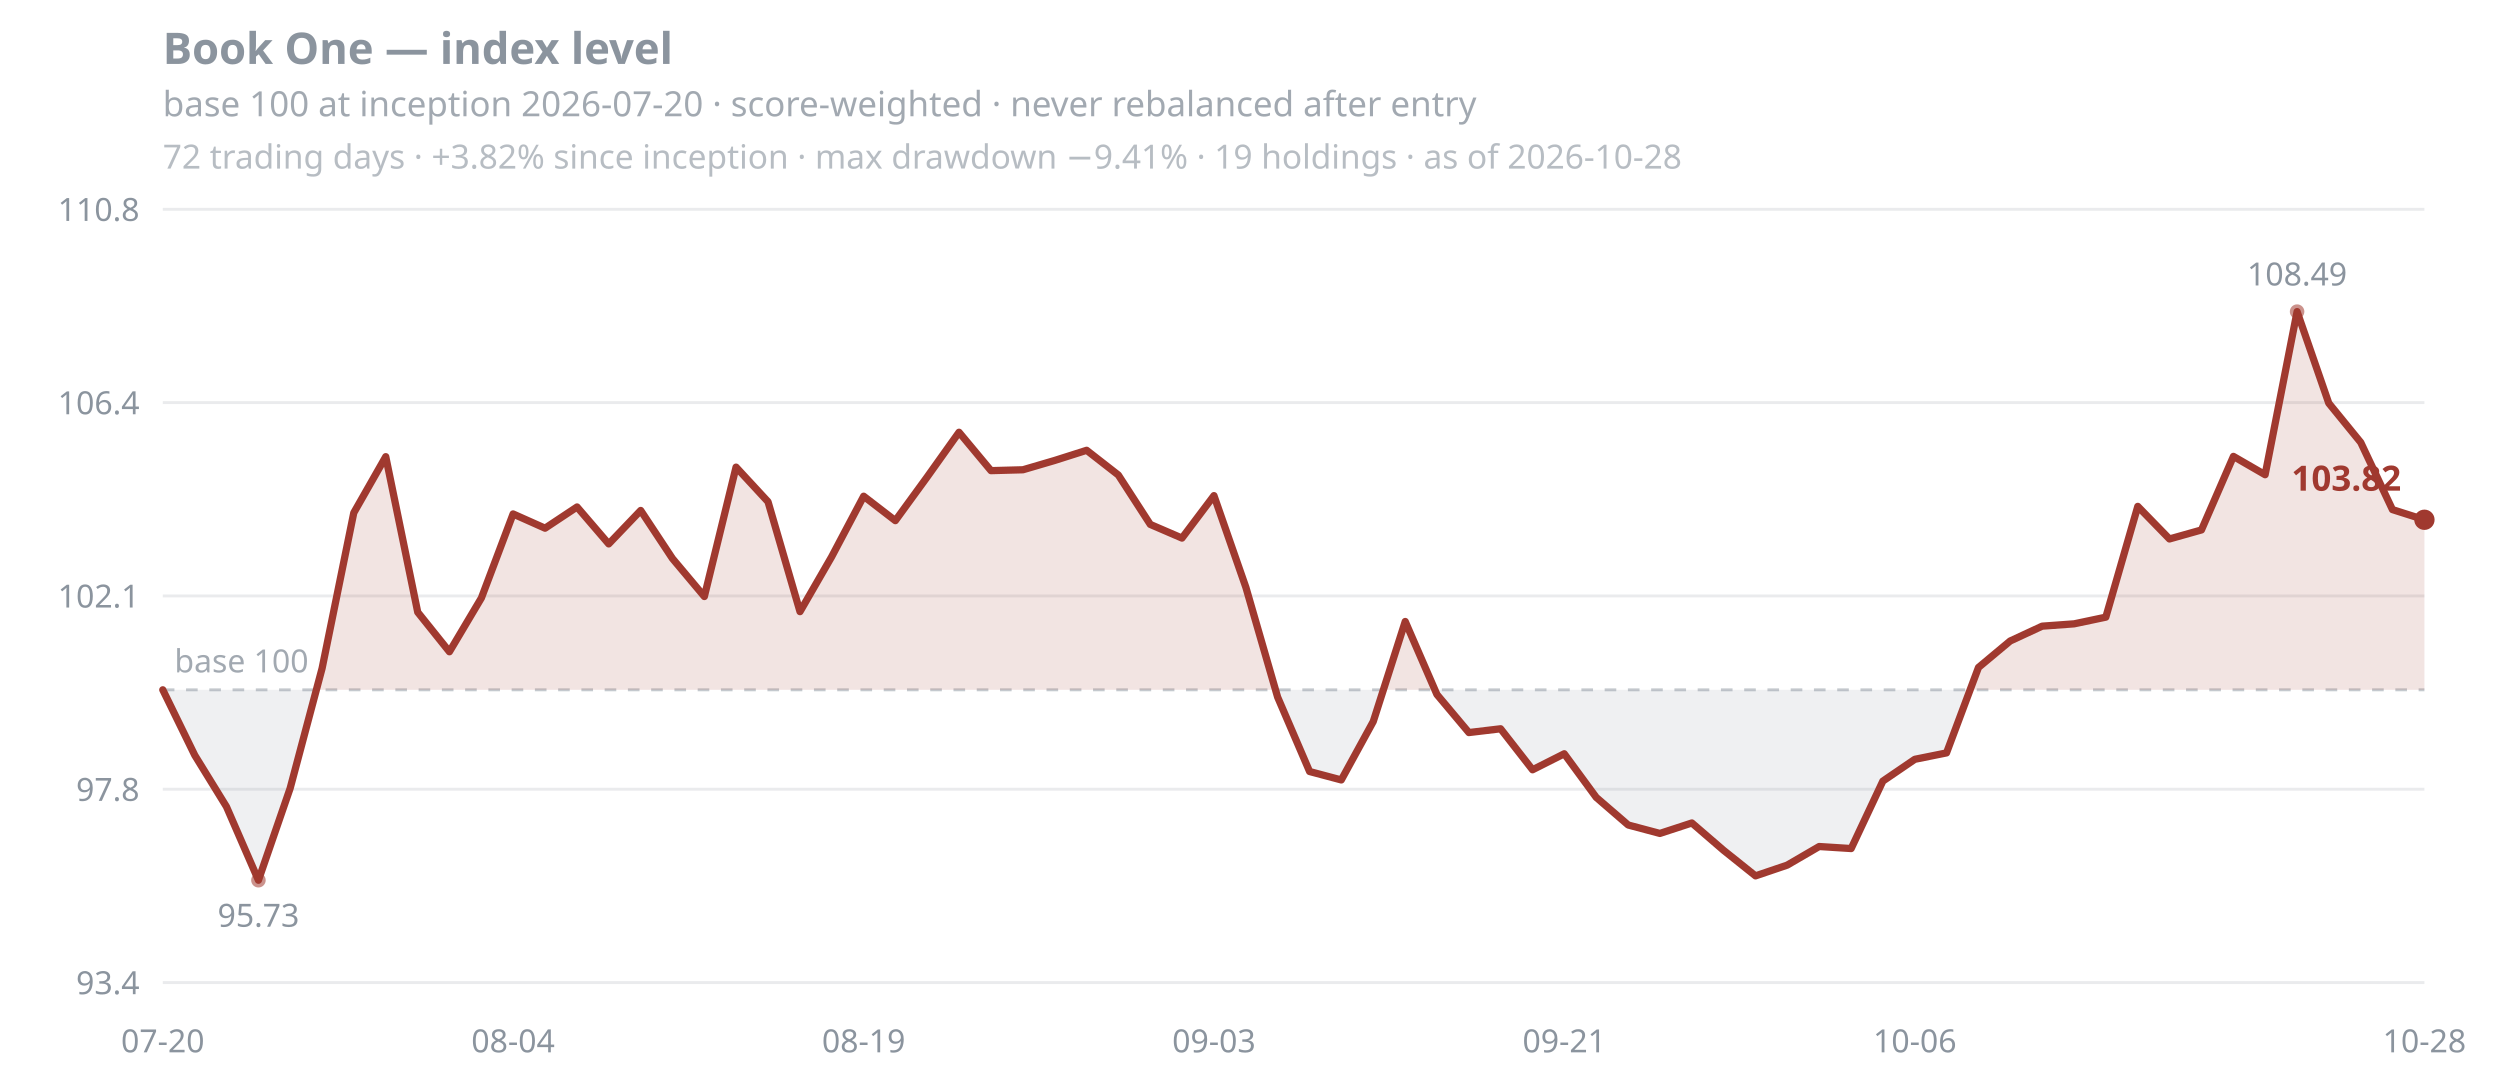
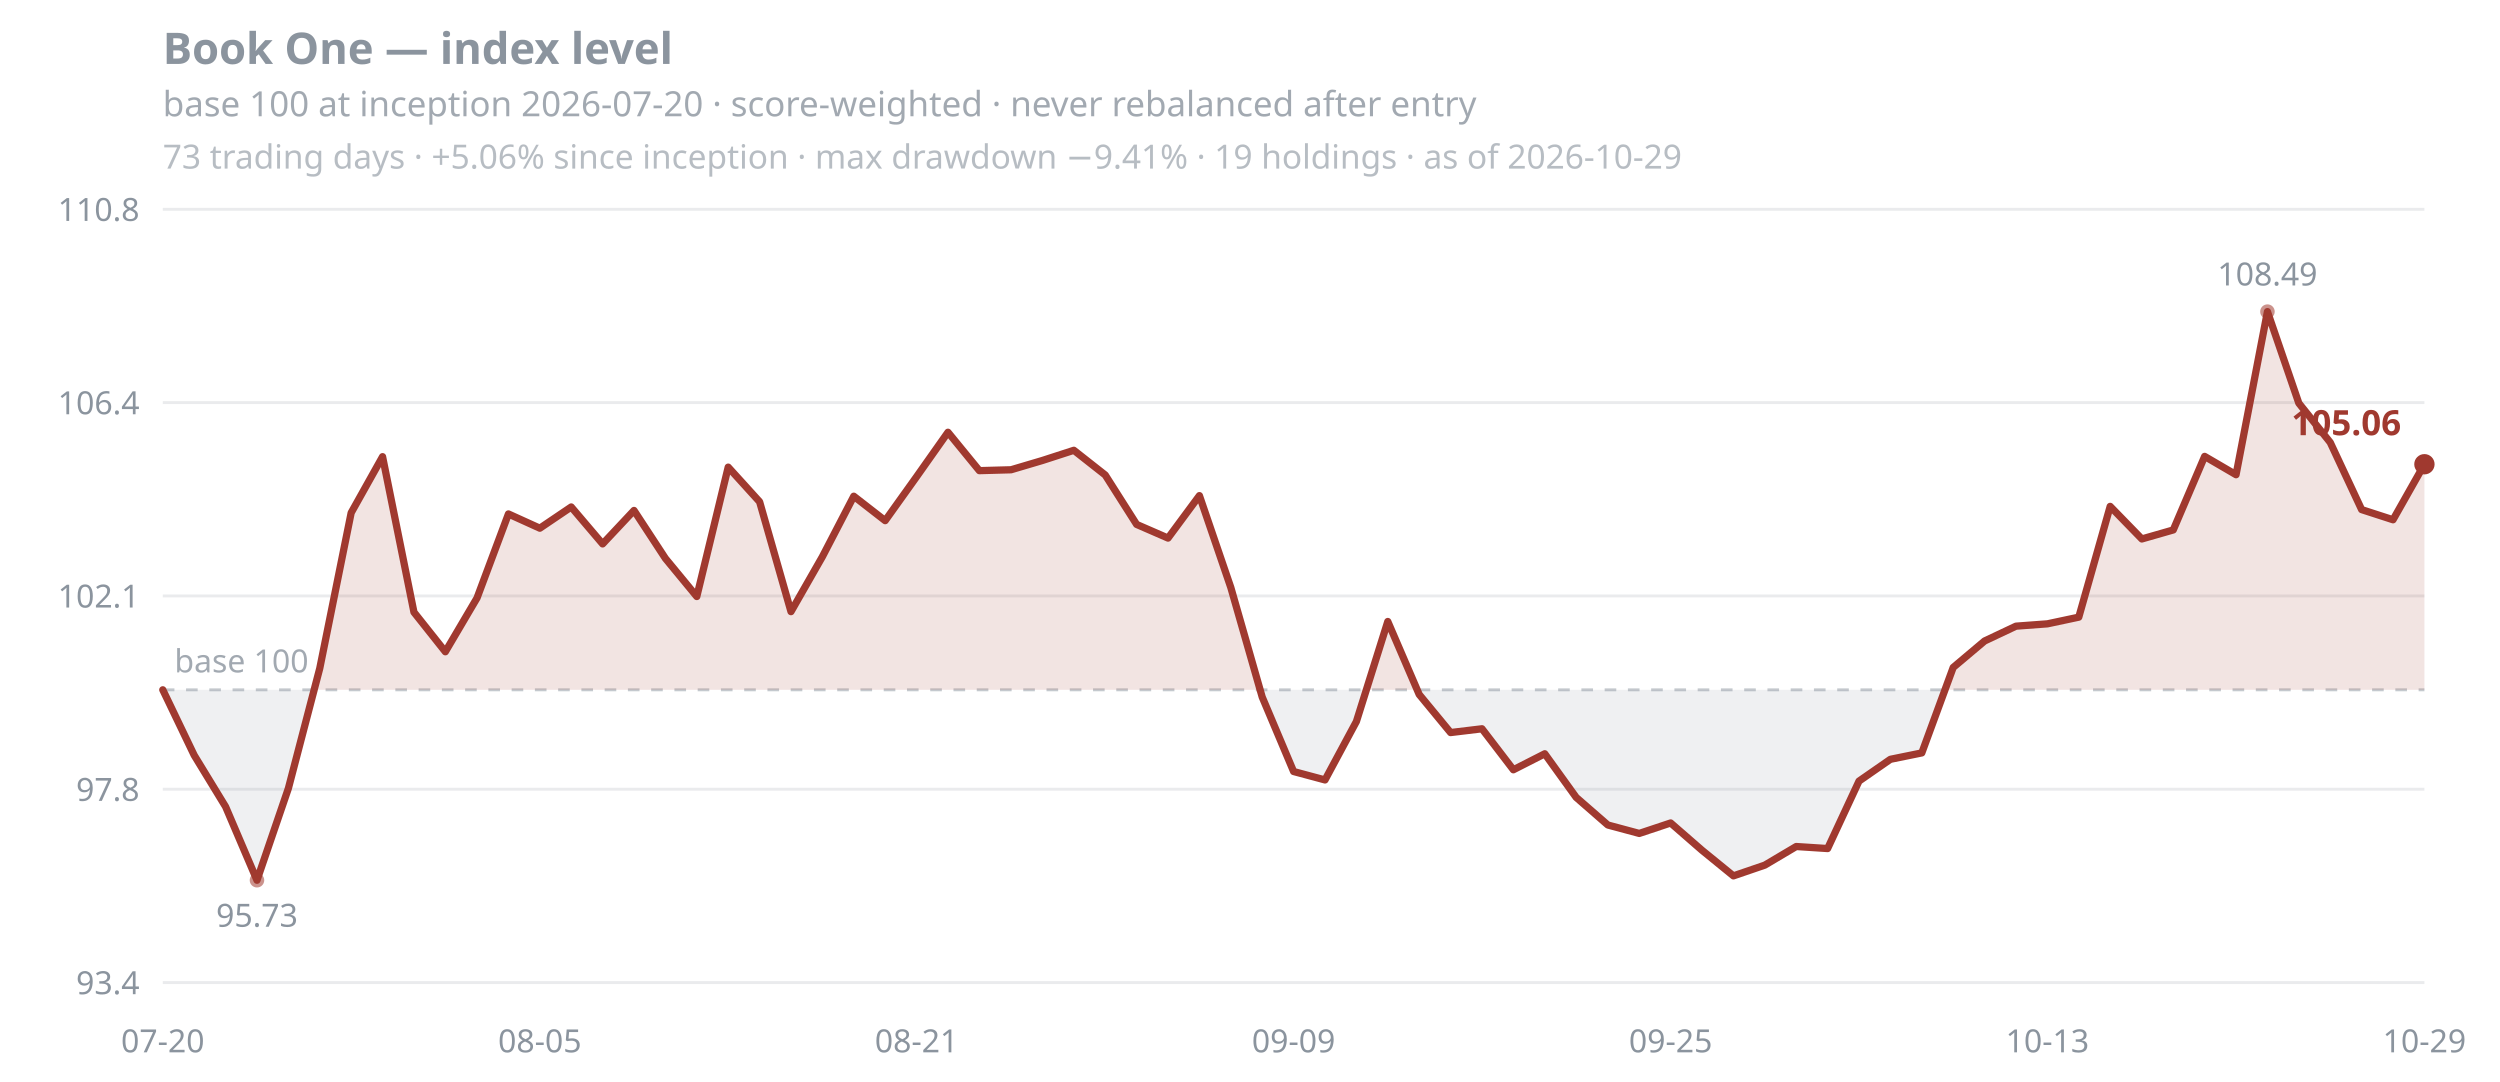
<svg xmlns="http://www.w3.org/2000/svg" viewBox="0 0 860 372" font-family="ui-sans-serif,system-ui,sans-serif">
  <text x="56" y="22" font-size="15" font-weight="600" fill="#8b949e">Book One — index level</text>
  <text x="56" y="40" font-size="12" fill="#8b949e" opacity="0.8">base 100 at inception 2026-07-20 · score-weighted · never rebalanced after entry</text>
-   <text x="56" y="58" font-size="11.5" fill="#8b949e" opacity="0.62">72 trading days · +3.82% since inception · max drawdown −9.41% · 19 holdings · as of 2026-10-28</text>
+   <text x="56" y="58" font-size="11.5" fill="#8b949e" opacity="0.62">73 trading days · +5.06% since inception · max drawdown −9.41% · 19 holdings · as of 2026-10-29</text>
  <line x1="56" y1="338.0" x2="834" y2="338.0" stroke="#8b949e" stroke-opacity="0.18" />
  <text x="48" y="342.0" font-size="11" fill="#8b949e" text-anchor="end">93.4</text>
  <line x1="56" y1="271.5" x2="834" y2="271.5" stroke="#8b949e" stroke-opacity="0.18" />
  <text x="48" y="275.5" font-size="11" fill="#8b949e" text-anchor="end">97.8</text>
  <line x1="56" y1="205.0" x2="834" y2="205.0" stroke="#8b949e" stroke-opacity="0.18" />
  <text x="48" y="209.0" font-size="11" fill="#8b949e" text-anchor="end">102.1</text>
  <line x1="56" y1="138.5" x2="834" y2="138.5" stroke="#8b949e" stroke-opacity="0.18" />
  <text x="48" y="142.5" font-size="11" fill="#8b949e" text-anchor="end">106.4</text>
  <line x1="56" y1="72.0" x2="834" y2="72.0" stroke="#8b949e" stroke-opacity="0.18" />
  <text x="48" y="76.0" font-size="11" fill="#8b949e" text-anchor="end">110.8</text>
  <line x1="56" y1="237.3" x2="834" y2="237.3" stroke="#8b949e" stroke-opacity="0.5" stroke-dasharray="4 4" />
  <text x="60" y="231.3" font-size="11" fill="#8b949e" text-anchor="start" opacity="0.8">base 100</text>
  <text x="56.0" y="362" font-size="11" fill="#8b949e" text-anchor="middle">07-20</text>
-   <text x="176.5" y="362" font-size="11" fill="#8b949e" text-anchor="middle">08-04</text>
-   <text x="297.1" y="362" font-size="11" fill="#8b949e" text-anchor="middle">08-19</text>
-   <text x="417.6" y="362" font-size="11" fill="#8b949e" text-anchor="middle">09-03</text>
-   <text x="538.1" y="362" font-size="11" fill="#8b949e" text-anchor="middle">09-21</text>
-   <text x="658.7" y="362" font-size="11" fill="#8b949e" text-anchor="middle">10-06</text>
-   <text x="834.0" y="362" font-size="11" fill="#8b949e" text-anchor="middle">10-28</text>
+   <text x="185.7" y="362" font-size="11" fill="#8b949e" text-anchor="middle">08-05</text>
+   <text x="315.3" y="362" font-size="11" fill="#8b949e" text-anchor="middle">08-21</text>
+   <text x="445.0" y="362" font-size="11" fill="#8b949e" text-anchor="middle">09-09</text>
+   <text x="574.7" y="362" font-size="11" fill="#8b949e" text-anchor="middle">09-25</text>
+   <text x="704.3" y="362" font-size="11" fill="#8b949e" text-anchor="middle">10-13</text>
+   <text x="834.0" y="362" font-size="11" fill="#8b949e" text-anchor="middle">10-29</text>
  <defs>
    <clipPath id="above">
      <rect x="56" y="72" width="778" height="165.3" />
    </clipPath>
    <clipPath id="below">
      <rect x="56" y="237.3" width="778" height="100.7" />
    </clipPath>
  </defs>
-   <polygon points="56.0,237.3 56.0,237.3 67.0,259.8 77.9,277.5 88.9,302.8 99.8,271.2 110.8,229.9 121.7,176.4 132.7,157.1 143.7,210.6 154.6,224.2 165.6,205.7 176.5,176.8 187.5,181.7 198.5,174.4 209.4,187.1 220.4,175.6 231.3,192.1 242.3,205.2 253.2,160.7 264.2,172.6 275.2,210.4 286.1,191.5 297.1,170.7 308.0,179.1 319.0,164.0 329.9,148.7 340.9,161.9 351.9,161.6 362.8,158.4 373.8,154.9 384.7,163.4 395.7,180.4 406.6,185.1 417.6,170.5 428.6,202.1 439.5,239.8 450.5,265.4 461.4,268.3 472.4,248.2 483.4,213.8 494.3,238.9 505.3,252.0 516.2,250.7 527.2,264.8 538.1,259.3 549.1,274.3 560.1,283.8 571.0,286.7 582.0,283.1 592.9,292.5 603.9,301.3 614.8,297.6 625.8,291.2 636.8,291.9 647.7,268.7 658.7,261.2 669.6,259.0 680.6,229.6 691.5,220.5 702.5,215.4 713.5,214.6 724.4,212.3 735.4,174.2 746.3,185.4 757.3,182.3 768.3,157.0 779.2,163.3 790.2,107.2 801.1,138.7 812.1,152.2 823.0,175.3 834.0,178.8 834.0,237.3" fill="#a0392f" fill-opacity="0.14" clip-path="url(#above)" />
-   <polygon points="56.0,237.3 56.0,237.3 67.0,259.8 77.9,277.5 88.9,302.8 99.8,271.2 110.8,229.9 121.7,176.4 132.7,157.1 143.7,210.6 154.6,224.2 165.6,205.7 176.5,176.8 187.5,181.7 198.5,174.4 209.4,187.1 220.4,175.6 231.3,192.1 242.3,205.2 253.2,160.7 264.2,172.6 275.2,210.4 286.1,191.5 297.1,170.7 308.0,179.1 319.0,164.0 329.9,148.7 340.9,161.9 351.9,161.6 362.8,158.4 373.8,154.9 384.7,163.4 395.7,180.4 406.6,185.1 417.6,170.5 428.6,202.1 439.5,239.8 450.5,265.4 461.4,268.3 472.4,248.2 483.4,213.8 494.3,238.9 505.3,252.0 516.2,250.7 527.2,264.8 538.1,259.3 549.1,274.3 560.1,283.8 571.0,286.7 582.0,283.1 592.9,292.5 603.9,301.3 614.8,297.6 625.8,291.2 636.8,291.9 647.7,268.7 658.7,261.2 669.6,259.0 680.6,229.6 691.5,220.5 702.5,215.4 713.5,214.6 724.4,212.3 735.4,174.2 746.3,185.4 757.3,182.3 768.3,157.0 779.2,163.3 790.2,107.2 801.1,138.7 812.1,152.2 823.0,175.3 834.0,178.8 834.0,237.3" fill="#8b949e" fill-opacity="0.14" clip-path="url(#below)" />
-   <polyline points="56.0,237.3 67.0,259.8 77.9,277.5 88.9,302.8 99.8,271.2 110.8,229.9 121.7,176.4 132.7,157.1 143.7,210.6 154.6,224.2 165.6,205.7 176.5,176.8 187.5,181.7 198.5,174.4 209.4,187.1 220.4,175.6 231.3,192.1 242.3,205.2 253.2,160.7 264.2,172.6 275.2,210.4 286.1,191.5 297.1,170.7 308.0,179.1 319.0,164.0 329.9,148.7 340.9,161.9 351.9,161.6 362.8,158.4 373.8,154.9 384.7,163.4 395.7,180.4 406.6,185.1 417.6,170.5 428.6,202.1 439.5,239.8 450.5,265.4 461.4,268.3 472.4,248.2 483.4,213.8 494.3,238.9 505.3,252.0 516.2,250.7 527.2,264.8 538.1,259.3 549.1,274.3 560.1,283.8 571.0,286.7 582.0,283.1 592.9,292.5 603.9,301.3 614.8,297.6 625.8,291.2 636.8,291.9 647.7,268.7 658.7,261.2 669.6,259.0 680.6,229.6 691.5,220.5 702.5,215.4 713.5,214.6 724.4,212.3 735.4,174.2 746.3,185.4 757.3,182.3 768.3,157.0 779.2,163.3 790.2,107.2 801.1,138.7 812.1,152.2 823.0,175.3 834.0,178.8" fill="none" stroke="#a0392f" stroke-width="2.5" stroke-linejoin="round" stroke-linecap="round" />
-   <circle cx="88.9" cy="302.8" r="2.5" fill="#a0392f" fill-opacity="0.55" />
-   <text x="88.9" y="318.8" font-size="11" fill="#8b949e" text-anchor="middle">95.73</text>
-   <circle cx="790.2" cy="107.2" r="2.5" fill="#a0392f" fill-opacity="0.55" />
-   <text x="790.2" y="98.2" font-size="11" fill="#8b949e" text-anchor="middle">108.49</text>
-   <circle cx="834.0" cy="178.8" r="3.5" fill="#a0392f" />
-   <text x="826.0" y="168.8" font-size="12" font-weight="600" fill="#a0392f" text-anchor="end">103.82</text>
+   <polygon points="56.0,237.3 56.0,237.3 66.8,259.8 77.6,277.5 88.4,302.8 99.2,271.2 110.0,229.9 120.8,176.4 131.6,157.1 142.4,210.6 153.2,224.2 164.1,205.7 174.9,176.8 185.7,181.7 196.5,174.4 207.3,187.1 218.1,175.6 228.9,192.1 239.7,205.2 250.5,160.7 261.3,172.6 272.1,210.4 282.9,191.5 293.7,170.7 304.5,179.1 315.3,164.0 326.1,148.7 336.9,161.9 347.8,161.6 358.6,158.4 369.4,154.9 380.2,163.4 391.0,180.4 401.8,185.1 412.6,170.5 423.4,202.1 434.2,239.8 445.0,265.4 455.8,268.3 466.6,248.2 477.4,213.8 488.2,238.9 499.0,252.0 509.8,250.7 520.6,264.8 531.4,259.3 542.2,274.3 553.1,283.8 563.9,286.7 574.7,283.1 585.5,292.5 596.3,301.3 607.1,297.6 617.9,291.2 628.7,291.9 639.5,268.7 650.3,261.2 661.1,259.0 671.9,229.6 682.7,220.5 693.5,215.4 704.3,214.6 715.1,212.3 725.9,174.2 736.8,185.4 747.6,182.3 758.4,157.0 769.2,163.3 780.0,107.2 790.8,138.7 801.6,152.2 812.4,175.3 823.2,178.8 834.0,159.7 834.0,237.3" fill="#a0392f" fill-opacity="0.14" clip-path="url(#above)" />
+   <polygon points="56.0,237.3 56.0,237.3 66.8,259.8 77.6,277.5 88.4,302.8 99.2,271.2 110.0,229.9 120.8,176.4 131.6,157.1 142.4,210.6 153.2,224.2 164.1,205.7 174.9,176.8 185.7,181.7 196.5,174.4 207.3,187.1 218.1,175.6 228.9,192.1 239.7,205.2 250.5,160.7 261.3,172.6 272.1,210.4 282.9,191.5 293.7,170.7 304.5,179.1 315.3,164.0 326.1,148.7 336.9,161.9 347.8,161.6 358.6,158.4 369.4,154.9 380.2,163.4 391.0,180.4 401.8,185.1 412.6,170.5 423.4,202.1 434.2,239.8 445.0,265.4 455.8,268.3 466.6,248.2 477.4,213.8 488.2,238.9 499.0,252.0 509.8,250.7 520.6,264.8 531.4,259.3 542.2,274.3 553.1,283.8 563.9,286.7 574.7,283.1 585.5,292.5 596.3,301.3 607.1,297.6 617.9,291.2 628.7,291.9 639.5,268.7 650.3,261.2 661.1,259.0 671.9,229.6 682.7,220.5 693.5,215.4 704.3,214.6 715.1,212.3 725.9,174.2 736.8,185.4 747.6,182.3 758.4,157.0 769.2,163.3 780.0,107.2 790.8,138.7 801.6,152.2 812.4,175.3 823.2,178.8 834.0,159.7 834.0,237.3" fill="#8b949e" fill-opacity="0.14" clip-path="url(#below)" />
+   <polyline points="56.0,237.3 66.8,259.8 77.6,277.5 88.4,302.8 99.2,271.2 110.0,229.9 120.8,176.4 131.6,157.1 142.4,210.6 153.2,224.2 164.1,205.7 174.9,176.8 185.7,181.7 196.5,174.4 207.3,187.1 218.1,175.6 228.9,192.1 239.7,205.2 250.5,160.7 261.3,172.6 272.1,210.4 282.9,191.5 293.7,170.7 304.5,179.1 315.3,164.0 326.1,148.7 336.9,161.9 347.8,161.6 358.6,158.4 369.4,154.9 380.2,163.4 391.0,180.4 401.8,185.1 412.6,170.5 423.4,202.1 434.2,239.8 445.0,265.4 455.8,268.3 466.6,248.2 477.4,213.8 488.2,238.9 499.0,252.0 509.8,250.7 520.6,264.8 531.4,259.3 542.2,274.3 553.1,283.8 563.9,286.7 574.7,283.1 585.5,292.5 596.3,301.3 607.1,297.6 617.9,291.2 628.7,291.9 639.5,268.7 650.3,261.2 661.1,259.0 671.9,229.6 682.7,220.5 693.5,215.4 704.3,214.6 715.1,212.3 725.9,174.2 736.8,185.4 747.6,182.3 758.4,157.0 769.2,163.3 780.0,107.2 790.8,138.7 801.6,152.2 812.4,175.3 823.2,178.8 834.0,159.7" fill="none" stroke="#a0392f" stroke-width="2.5" stroke-linejoin="round" stroke-linecap="round" />
+   <circle cx="88.4" cy="302.8" r="2.5" fill="#a0392f" fill-opacity="0.55" />
+   <text x="88.4" y="318.8" font-size="11" fill="#8b949e" text-anchor="middle">95.73</text>
+   <circle cx="780.0" cy="107.2" r="2.5" fill="#a0392f" fill-opacity="0.55" />
+   <text x="780.0" y="98.2" font-size="11" fill="#8b949e" text-anchor="middle">108.49</text>
+   <circle cx="834.0" cy="159.7" r="3.5" fill="#a0392f" />
+   <text x="826.0" y="149.7" font-size="12" font-weight="600" fill="#a0392f" text-anchor="end">105.06</text>
</svg>
